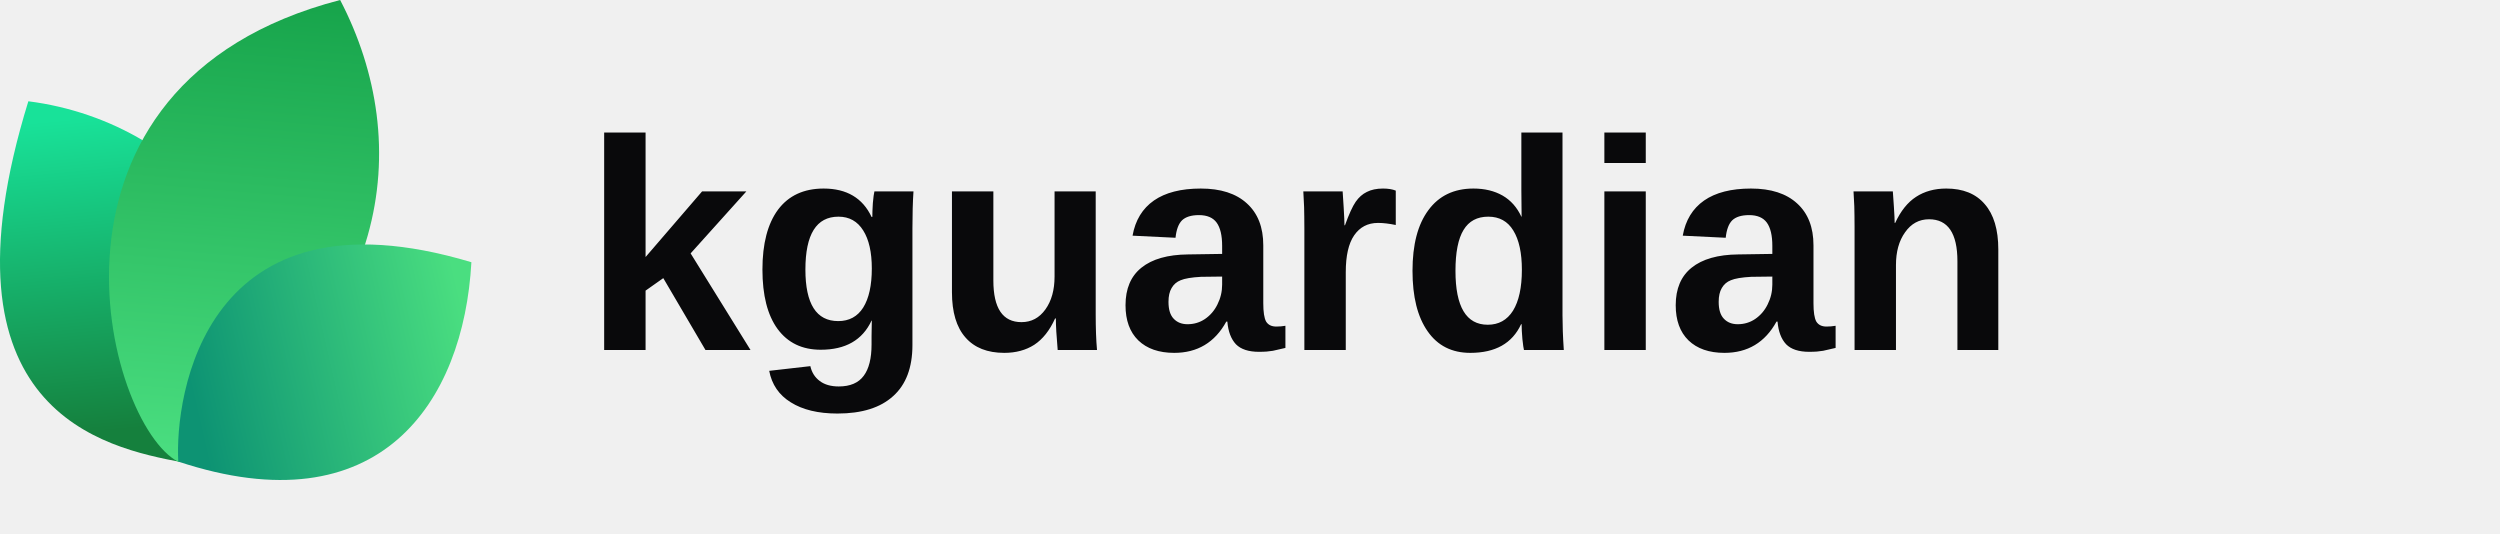
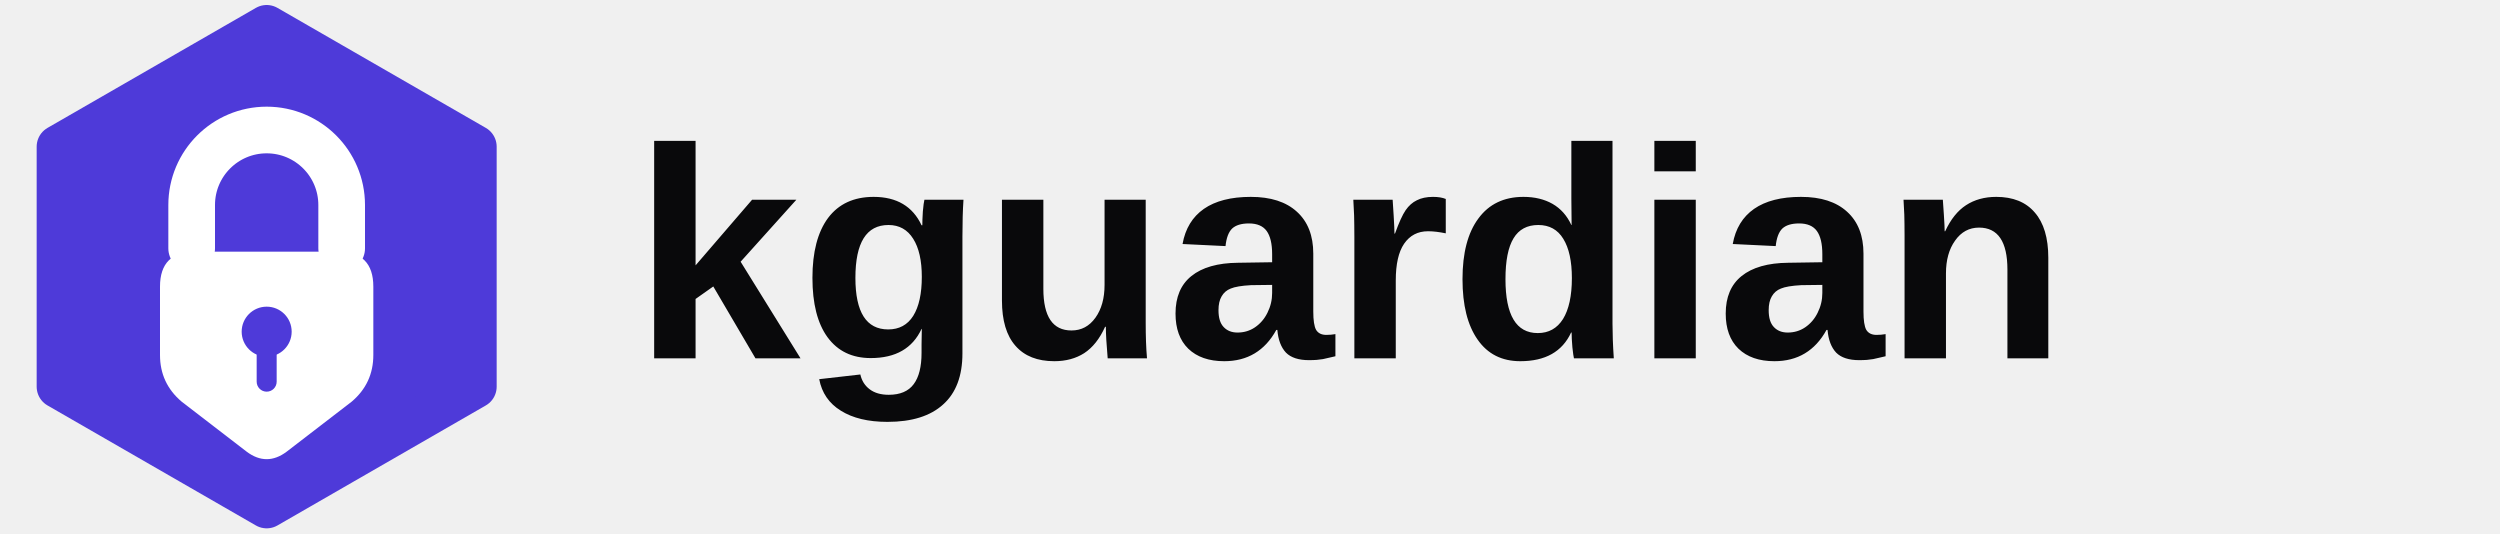
<svg xmlns="http://www.w3.org/2000/svg" width="150" height="32" viewBox="0 0 150 32" fill="none">
-   <g transform="scale(1.2)">
-     <path d="M9.061 23.108C5.268 22.377 -3.391 20.627 1.417 5.064C9.634 6.099 16.973 14.064 9.061 23.108Z" fill="url(#paint0_linear)" />
-     <path d="M8.919 23.094C5.276 21.222 0.784 4.209 17.007 0C20.757 7.193 19.621 16.545 8.919 23.094Z" fill="url(#paint1_linear)" />
-     <path d="M8.914 23.079C8.735 19.882 10.159 9.085 23.57 13.111C23.181 20.123 18.984 26.418 8.914 23.079Z" fill="url(#paint2_linear)" />
-   </g>
-   <text x="35" y="21" font-family="Arial, sans-serif" font-size="18" font-weight="600" fill="#09090B">
-     kguardian
-   </text>
-   <defs>
-     <linearGradient id="paint0_linear" x1="3.776" y1="5.916" x2="5.232" y2="21.559" gradientUnits="userSpaceOnUse">
-       <stop stop-color="#18E299" />
-       <stop offset="1" stop-color="#15803D" />
-     </linearGradient>
-     <linearGradient id="paint1_linear" x1="12.171" y1="-0.718" x2="10.19" y2="22.983" gradientUnits="userSpaceOnUse">
-       <stop stop-color="#16A34A" />
-       <stop offset="1" stop-color="#4ADE80" />
-     </linearGradient>
-     <linearGradient id="paint2_linear" x1="23.133" y1="15.353" x2="9.338" y2="18.52" gradientUnits="userSpaceOnUse">
-       <stop stop-color="#4ADE80" />
-       <stop offset="1" stop-color="#0D9373" />
-     </linearGradient>
-   </defs>
+   <polygon points="16,1.6 28.5,8.8 28.5,23.2 16,30.4 3.5,23.2 3.5,8.8" fill="#4e3ad9" stroke="#4e3ad9" stroke-width="2.6" stroke-linejoin="round" />
+   <path d="M11.5 14.9 V12.3 a4.5 4.5 0 0 1 9 0 v2.6" stroke="#ffffff" stroke-width="2.8" stroke-linecap="round" fill="none" />
+   <path d="M9.6 17.2 q0 -2.1 2.1 -2.1 h8.6 q2.1 0 2.1 2.1 v4.1 q0 1.7 -1.3 2.8 l-3.9 3 q-1.2 0.9 -2.4 0 l-3.9 -3 q-1.3 -1.1 -1.3 -2.8 z" fill="#ffffff" />
+   <circle cx="16" cy="19.9" r="1.5" fill="#4e3ad9" />
+   <rect x="15.4" y="20.7" width="1.2" height="2.8" rx="0.6" fill="#4e3ad9" />
+   <text x="38" y="21.5" font-family="Arial, sans-serif" font-size="18" font-weight="600" fill="#09090B">kguardian</text>
</svg>
